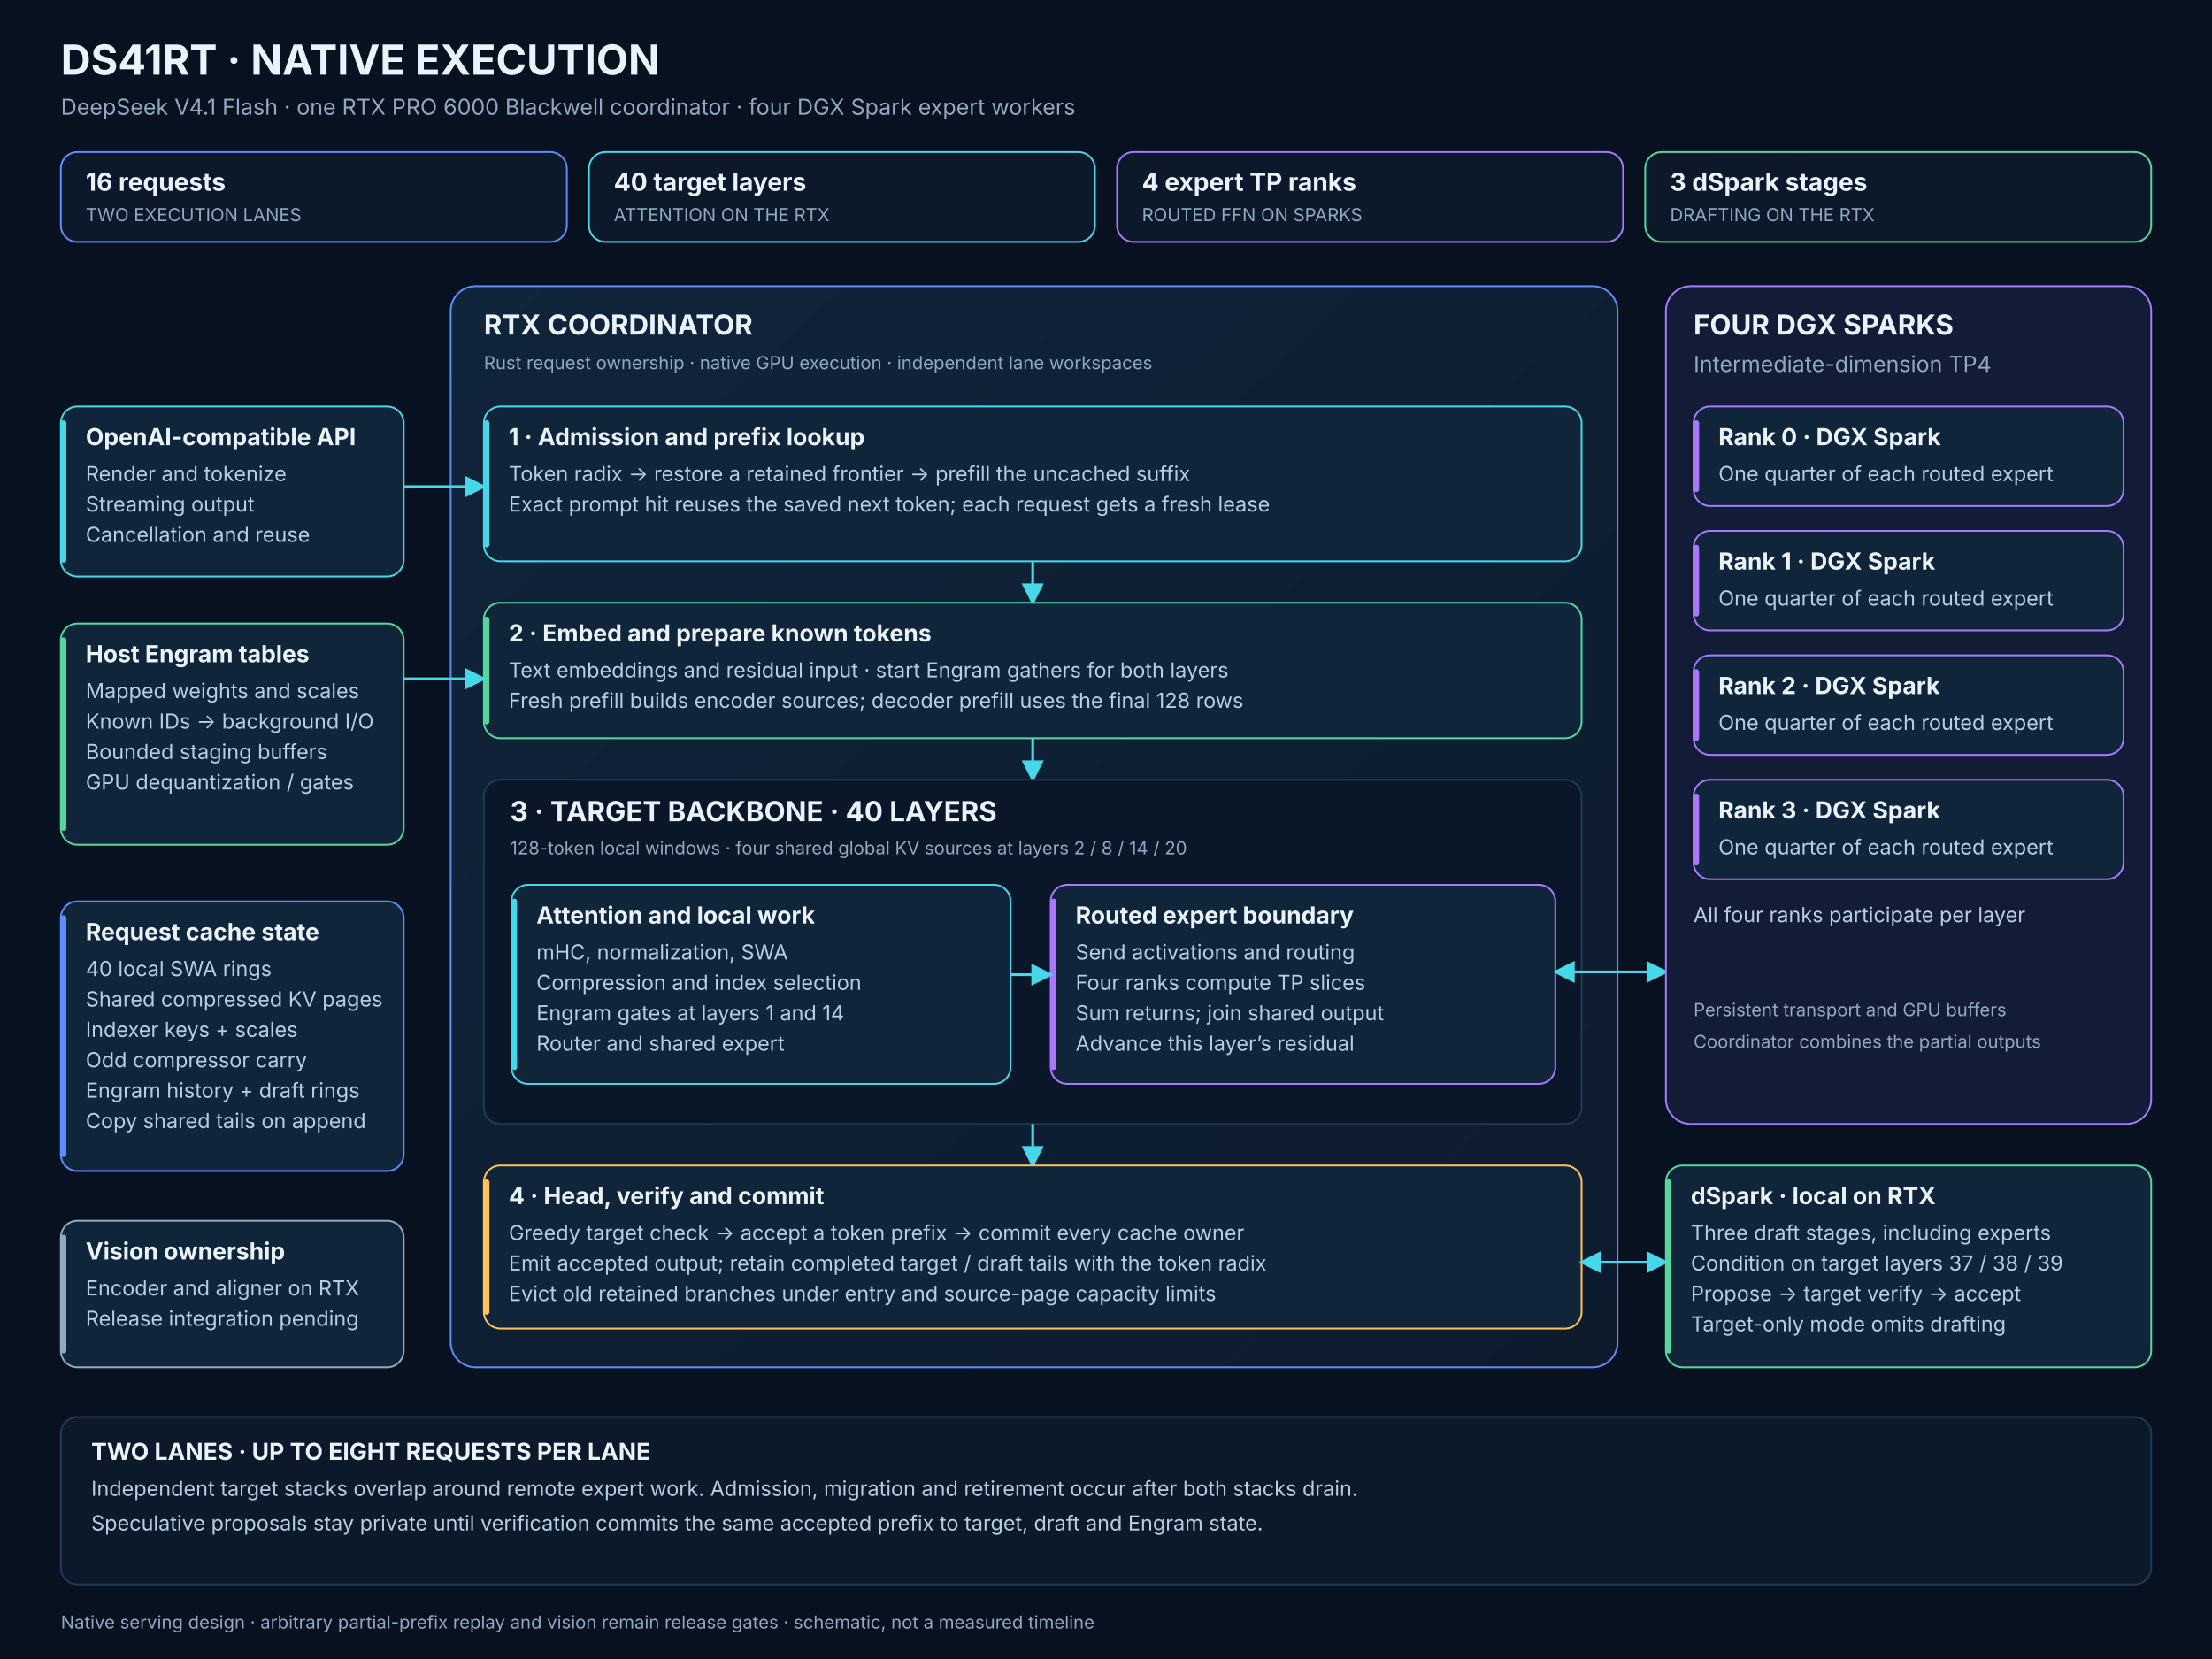
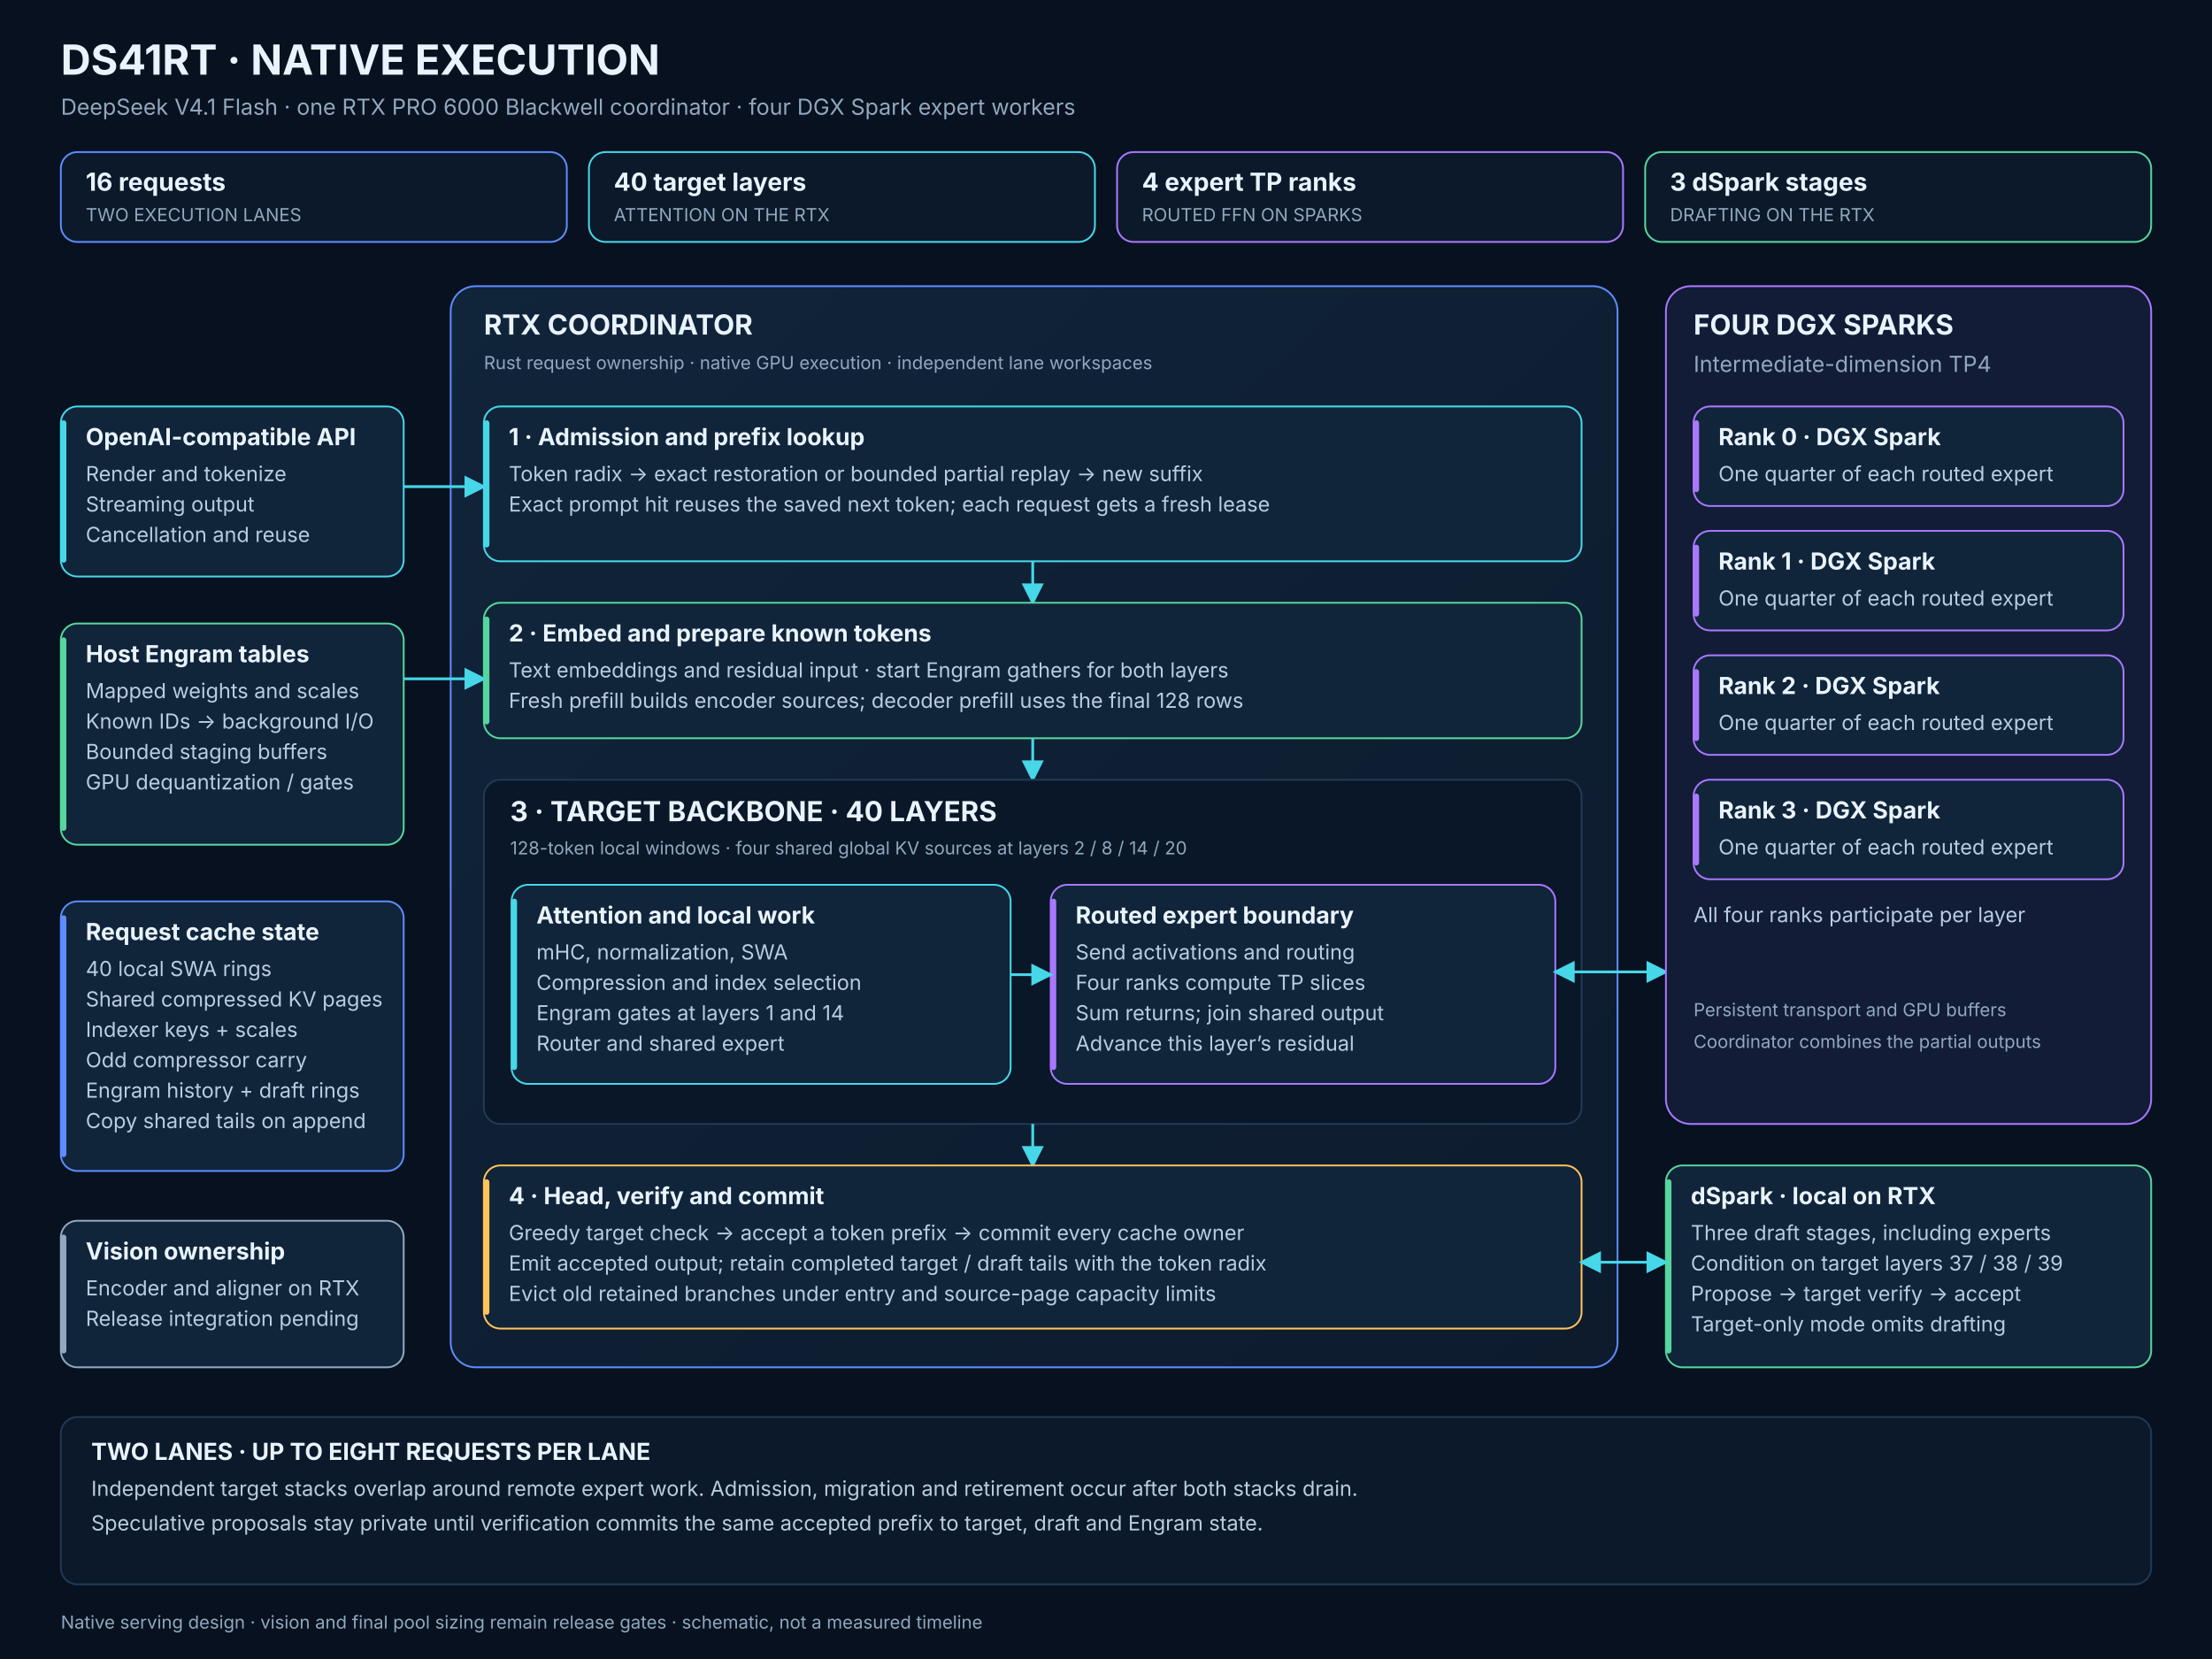
<svg xmlns="http://www.w3.org/2000/svg" width="1600" height="1200" viewBox="0 0 1600 1200" role="img" aria-labelledby="title desc">
  <defs>
    <linearGradient id="panel" x2="1" y2="1">
      <stop stop-color="#10243a" />
      <stop offset="1" stop-color="#0d1b2d" />
    </linearGradient>
    <marker id="arrow" markerWidth="8" markerHeight="8" refX="7" refY="4" orient="auto-start-reverse">
      <path d="M0 0 L8 4 L0 8 Z" fill="#46d7e8" />
    </marker>
    <style>
text{font-family:Inter,Segoe UI,Arial,sans-serif;fill:#b9cde0}
.title{font-size:30px;font-weight:700;fill:#e9f3ff}.sub{font-size:16px;fill:#91a8bf}
.section{font-size:20px;font-weight:700;fill:#e9f3ff}.label{font-size:17px;font-weight:700;fill:#e9f3ff}
.body{font-size:15px}.small{font-size:13px;fill:#91a8bf}.badge{font-size:18px;font-weight:700;fill:#e9f3ff}
</style>
  </defs>
  <rect width="1600" height="1200" fill="#07111f" />
  <text x="44" y="54" class="title" text-anchor="start">DS41RT · NATIVE EXECUTION</text>
  <text x="44" y="83" class="sub" text-anchor="start">DeepSeek V4.1 Flash · one RTX PRO 6000 Blackwell coordinator · four DGX Spark expert workers</text>
  <rect x="44" y="110" width="366" height="65" rx="12" fill="#0b192a" stroke="#5d8cff" stroke-width="1.3" />
  <text x="62" y="138" class="badge" text-anchor="start">16 requests</text>
  <text x="62" y="160" class="small" text-anchor="start">TWO EXECUTION LANES</text>
  <rect x="426" y="110" width="366" height="65" rx="12" fill="#0b192a" stroke="#46d7e8" stroke-width="1.3" />
  <text x="444" y="138" class="badge" text-anchor="start">40 target layers</text>
  <text x="444" y="160" class="small" text-anchor="start">ATTENTION ON THE RTX</text>
  <rect x="808" y="110" width="366" height="65" rx="12" fill="#0b192a" stroke="#a978ff" stroke-width="1.3" />
  <text x="826" y="138" class="badge" text-anchor="start">4 expert TP ranks</text>
  <text x="826" y="160" class="small" text-anchor="start">ROUTED FFN ON SPARKS</text>
  <rect x="1190" y="110" width="366" height="65" rx="12" fill="#0b192a" stroke="#56d69c" stroke-width="1.3" />
  <text x="1208" y="138" class="badge" text-anchor="start">3 dSpark stages</text>
  <text x="1208" y="160" class="small" text-anchor="start">DRAFTING ON THE RTX</text>
  <rect x="326" y="207" width="844" height="782" rx="18" fill="url(#panel)" stroke="#5d8cff" stroke-width="1.3" />
  <text x="350" y="242" class="section" text-anchor="start">RTX COORDINATOR</text>
  <text x="350" y="267" class="small" text-anchor="start">Rust request ownership · native GPU execution · independent lane workspaces</text>
  <rect x="44" y="294" width="248" height="123" rx="12" fill="#10243a" stroke="#46d7e8" stroke-width="1.3" />
  <rect x="44" y="304" width="4" height="103" rx="2" fill="#46d7e8" />
  <text x="62" y="322" class="label" text-anchor="start">OpenAI-compatible API</text>
  <text x="62" y="348" class="body" text-anchor="start">Render and tokenize</text>
  <text x="62" y="370" class="body" text-anchor="start">Streaming output</text>
  <text x="62" y="392" class="body" text-anchor="start">Cancellation and reuse</text>
  <path d="M292 352 H350" fill="none" stroke="#46d7e8" stroke-width="2" marker-end="url(#arrow)" />
  <rect x="350" y="294" width="794" height="112" rx="12" fill="#10243a" stroke="#46d7e8" stroke-width="1.3" />
  <rect x="350" y="304" width="4" height="92" rx="2" fill="#46d7e8" />
  <text x="368" y="322" class="label" text-anchor="start">1 · Admission and prefix lookup</text>
-   <text x="368" y="348" class="body" text-anchor="start">Token radix → restore a retained frontier → prefill the uncached suffix</text>
+   <text x="368" y="348" class="body" text-anchor="start">Token radix → exact restoration or bounded partial replay → new suffix</text>
  <text x="368" y="370" class="body" text-anchor="start">Exact prompt hit reuses the saved next token; each request gets a fresh lease</text>
  <path d="M747 406 V436" fill="none" stroke="#46d7e8" stroke-width="2" marker-end="url(#arrow)" />
  <rect x="350" y="436" width="794" height="98" rx="12" fill="#10243a" stroke="#56d69c" stroke-width="1.3" />
  <rect x="350" y="446" width="4" height="78" rx="2" fill="#56d69c" />
  <text x="368" y="464" class="label" text-anchor="start">2 · Embed and prepare known tokens</text>
  <text x="368" y="490" class="body" text-anchor="start">Text embeddings and residual input · start Engram gathers for both layers</text>
  <text x="368" y="512" class="body" text-anchor="start">Fresh prefill builds encoder sources; decoder prefill uses the final 128 rows</text>
  <path d="M747 534 V564" fill="none" stroke="#46d7e8" stroke-width="2" marker-end="url(#arrow)" />
  <rect x="350" y="564" width="794" height="249" rx="12" fill="#0a1728" stroke="#203a55" stroke-width="1.3" />
  <text x="369" y="594" class="section" text-anchor="start">3 · TARGET BACKBONE · 40 LAYERS</text>
  <text x="369" y="618" class="small" text-anchor="start">128-token local windows · four shared global KV sources at layers 2 / 8 / 14 / 20</text>
  <rect x="370" y="640" width="361" height="144" rx="12" fill="#10243a" stroke="#46d7e8" stroke-width="1.3" />
  <rect x="370" y="650" width="4" height="124" rx="2" fill="#46d7e8" />
  <text x="388" y="668" class="label" text-anchor="start">Attention and local work</text>
  <text x="388" y="694" class="body" text-anchor="start">mHC, normalization, SWA</text>
  <text x="388" y="716" class="body" text-anchor="start">Compression and index selection</text>
  <text x="388" y="738" class="body" text-anchor="start">Engram gates at layers 1 and 14</text>
  <text x="388" y="760" class="body" text-anchor="start">Router and shared expert</text>
  <rect x="760" y="640" width="365" height="144" rx="12" fill="#10243a" stroke="#a978ff" stroke-width="1.3" />
  <rect x="760" y="650" width="4" height="124" rx="2" fill="#a978ff" />
  <text x="778" y="668" class="label" text-anchor="start">Routed expert boundary</text>
  <text x="778" y="694" class="body" text-anchor="start">Send activations and routing</text>
  <text x="778" y="716" class="body" text-anchor="start">Four ranks compute TP slices</text>
  <text x="778" y="738" class="body" text-anchor="start">Sum returns; join shared output</text>
  <text x="778" y="760" class="body" text-anchor="start">Advance this layer’s residual</text>
  <path d="M731 705 H760" fill="none" stroke="#46d7e8" stroke-width="2" marker-end="url(#arrow)" />
  <path d="M1125 703 H1205" fill="none" stroke="#46d7e8" stroke-width="2" marker-end="url(#arrow)" marker-start="url(#arrow)" />
  <path d="M747 813 V843" fill="none" stroke="#46d7e8" stroke-width="2" marker-end="url(#arrow)" />
  <rect x="350" y="843" width="794" height="118" rx="12" fill="#10243a" stroke="#ffc35a" stroke-width="1.3" />
  <rect x="350" y="853" width="4" height="98" rx="2" fill="#ffc35a" />
  <text x="368" y="871" class="label" text-anchor="start">4 · Head, verify and commit</text>
  <text x="368" y="897" class="body" text-anchor="start">Greedy target check → accept a token prefix → commit every cache owner</text>
  <text x="368" y="919" class="body" text-anchor="start">Emit accepted output; retain completed target / draft tails with the token radix</text>
  <text x="368" y="941" class="body" text-anchor="start">Evict old retained branches under entry and source-page capacity limits</text>
  <rect x="44" y="451" width="248" height="160" rx="12" fill="#10243a" stroke="#56d69c" stroke-width="1.3" />
  <rect x="44" y="461" width="4" height="140" rx="2" fill="#56d69c" />
  <text x="62" y="479" class="label" text-anchor="start">Host Engram tables</text>
  <text x="62" y="505" class="body" text-anchor="start">Mapped weights and scales</text>
  <text x="62" y="527" class="body" text-anchor="start">Known IDs → background I/O</text>
  <text x="62" y="549" class="body" text-anchor="start">Bounded staging buffers</text>
  <text x="62" y="571" class="body" text-anchor="start">GPU dequantization / gates</text>
  <path d="M292 491 H350" fill="none" stroke="#46d7e8" stroke-width="2" marker-end="url(#arrow)" />
  <rect x="44" y="652" width="248" height="195" rx="12" fill="#10243a" stroke="#5d8cff" stroke-width="1.3" />
  <rect x="44" y="662" width="4" height="175" rx="2" fill="#5d8cff" />
  <text x="62" y="680" class="label" text-anchor="start">Request cache state</text>
  <text x="62" y="706" class="body" text-anchor="start">40 local SWA rings</text>
  <text x="62" y="728" class="body" text-anchor="start">Shared compressed KV pages</text>
  <text x="62" y="750" class="body" text-anchor="start">Indexer keys + scales</text>
  <text x="62" y="772" class="body" text-anchor="start">Odd compressor carry</text>
  <text x="62" y="794" class="body" text-anchor="start">Engram history + draft rings</text>
  <text x="62" y="816" class="body" text-anchor="start">Copy shared tails on append</text>
  <rect x="44" y="883" width="248" height="106" rx="12" fill="#10243a" stroke="#91a8bf" stroke-width="1.3" />
  <rect x="44" y="893" width="4" height="86" rx="2" fill="#91a8bf" />
  <text x="62" y="911" class="label" text-anchor="start">Vision ownership</text>
  <text x="62" y="937" class="body" text-anchor="start">Encoder and aligner on RTX</text>
  <text x="62" y="959" class="body" text-anchor="start">Release integration pending</text>
  <rect x="1205" y="207" width="351" height="606" rx="18" fill="#121c36" stroke="#a978ff" stroke-width="1.3" />
  <text x="1225" y="242" class="section" text-anchor="start">FOUR DGX SPARKS</text>
  <text x="1225" y="269" class="sub" text-anchor="start">Intermediate-dimension TP4</text>
  <rect x="1225" y="294" width="311" height="72" rx="12" fill="#10243a" stroke="#a978ff" stroke-width="1.3" />
  <rect x="1225" y="304" width="4" height="52" rx="2" fill="#a978ff" />
  <text x="1243" y="322" class="label" text-anchor="start">Rank 0 · DGX Spark</text>
  <text x="1243" y="348" class="body" text-anchor="start">One quarter of each routed expert</text>
  <rect x="1225" y="384" width="311" height="72" rx="12" fill="#10243a" stroke="#a978ff" stroke-width="1.3" />
  <rect x="1225" y="394" width="4" height="52" rx="2" fill="#a978ff" />
  <text x="1243" y="412" class="label" text-anchor="start">Rank 1 · DGX Spark</text>
  <text x="1243" y="438" class="body" text-anchor="start">One quarter of each routed expert</text>
  <rect x="1225" y="474" width="311" height="72" rx="12" fill="#10243a" stroke="#a978ff" stroke-width="1.3" />
  <rect x="1225" y="484" width="4" height="52" rx="2" fill="#a978ff" />
  <text x="1243" y="502" class="label" text-anchor="start">Rank 2 · DGX Spark</text>
  <text x="1243" y="528" class="body" text-anchor="start">One quarter of each routed expert</text>
  <rect x="1225" y="564" width="311" height="72" rx="12" fill="#10243a" stroke="#a978ff" stroke-width="1.3" />
  <rect x="1225" y="574" width="4" height="52" rx="2" fill="#a978ff" />
  <text x="1243" y="592" class="label" text-anchor="start">Rank 3 · DGX Spark</text>
  <text x="1243" y="618" class="body" text-anchor="start">One quarter of each routed expert</text>
  <text x="1225" y="667" class="body" text-anchor="start">All four ranks participate per layer</text>
  <text x="1225" y="735" class="small" text-anchor="start">Persistent transport and GPU buffers</text>
  <text x="1225" y="758" class="small" text-anchor="start">Coordinator combines the partial outputs</text>
  <rect x="1205" y="843" width="351" height="146" rx="12" fill="#10243a" stroke="#56d69c" stroke-width="1.3" />
  <rect x="1205" y="853" width="4" height="126" rx="2" fill="#56d69c" />
  <text x="1223" y="871" class="label" text-anchor="start">dSpark · local on RTX</text>
  <text x="1223" y="897" class="body" text-anchor="start">Three draft stages, including experts</text>
  <text x="1223" y="919" class="body" text-anchor="start">Condition on target layers 37 / 38 / 39</text>
  <text x="1223" y="941" class="body" text-anchor="start">Propose → target verify → accept</text>
  <text x="1223" y="963" class="body" text-anchor="start">Target-only mode omits drafting</text>
  <path d="M1205 913 H1144" fill="none" stroke="#46d7e8" stroke-width="2" marker-end="url(#arrow)" marker-start="url(#arrow)" />
  <rect x="44" y="1025" width="1512" height="121" rx="12" fill="#0b192a" stroke="#203a55" stroke-width="1.3" />
  <text x="66" y="1056" class="label" text-anchor="start">TWO LANES · UP TO EIGHT REQUESTS PER LANE</text>
  <text x="66" y="1082" class="body" text-anchor="start">Independent target stacks overlap around remote expert work. Admission, migration and retirement occur after both stacks drain.</text>
  <text x="66" y="1107" class="body" text-anchor="start">Speculative proposals stay private until verification commits the same accepted prefix to target, draft and Engram state.</text>
-   <text x="44" y="1178" class="small" text-anchor="start">Native serving design · arbitrary partial-prefix replay and vision remain release gates · schematic, not a measured timeline</text>
+   <text x="44" y="1178" class="small" text-anchor="start">Native serving design · vision and final pool sizing remain release gates · schematic, not a measured timeline</text>
</svg>
